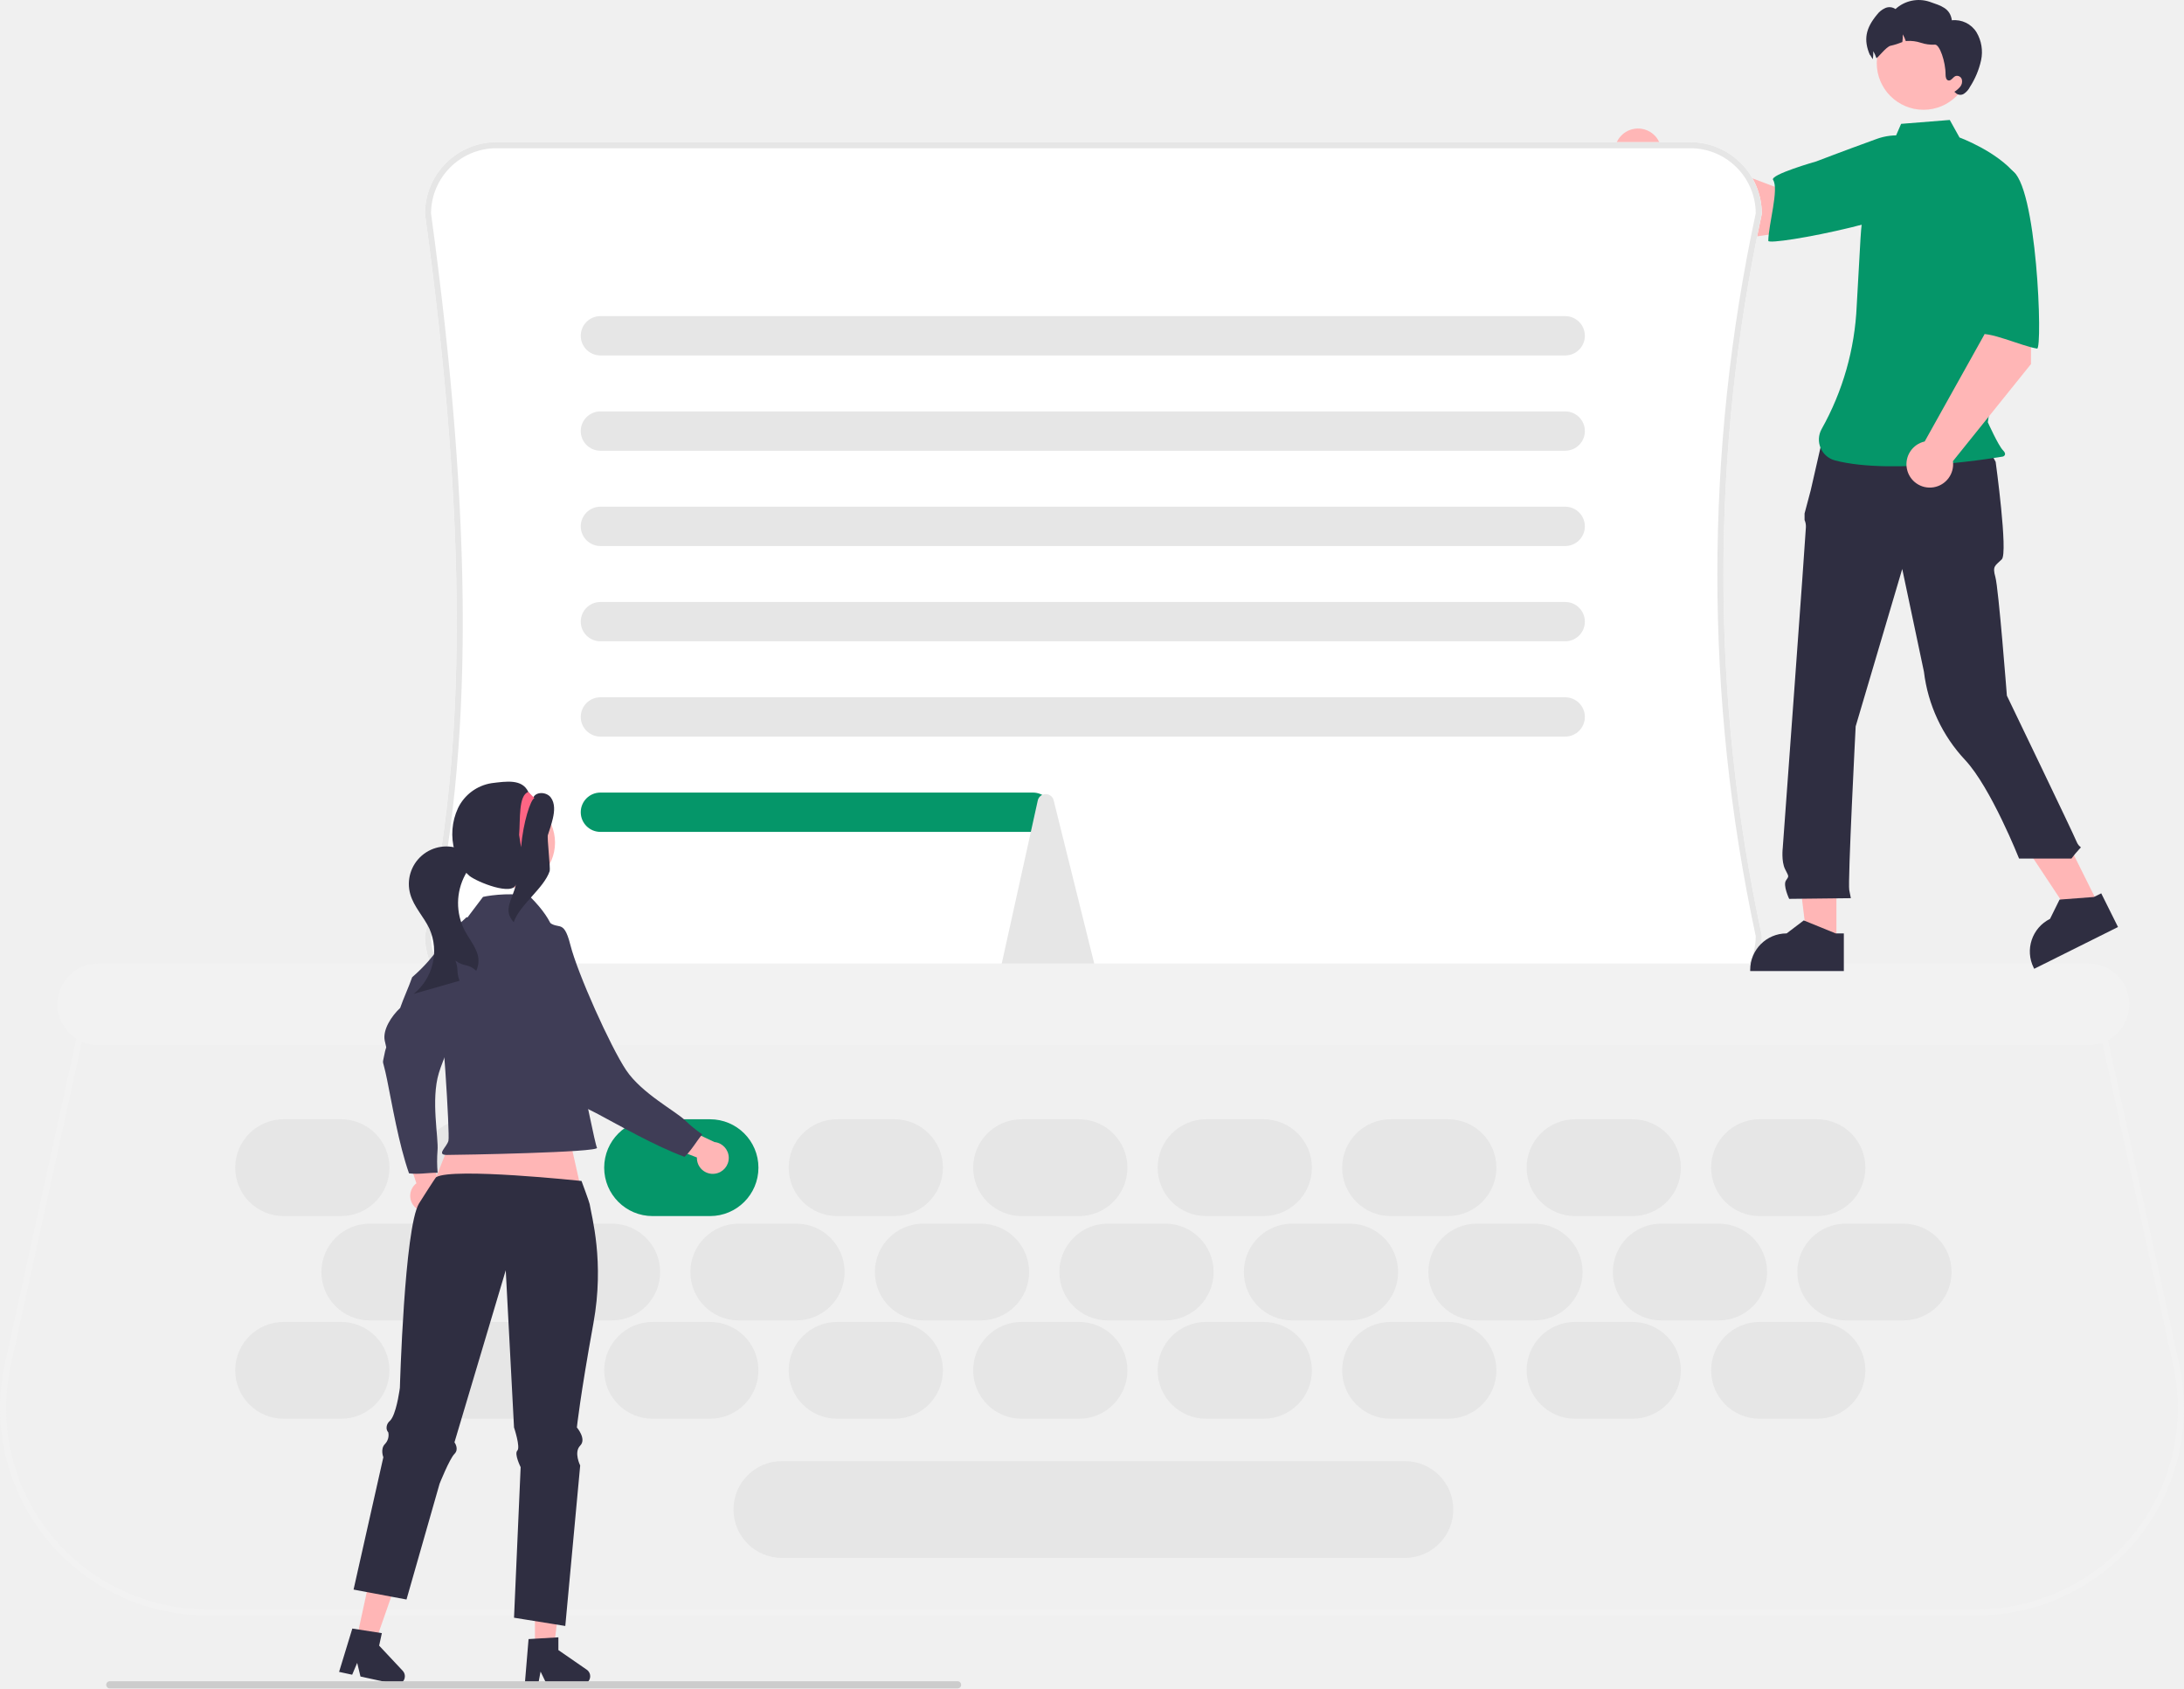
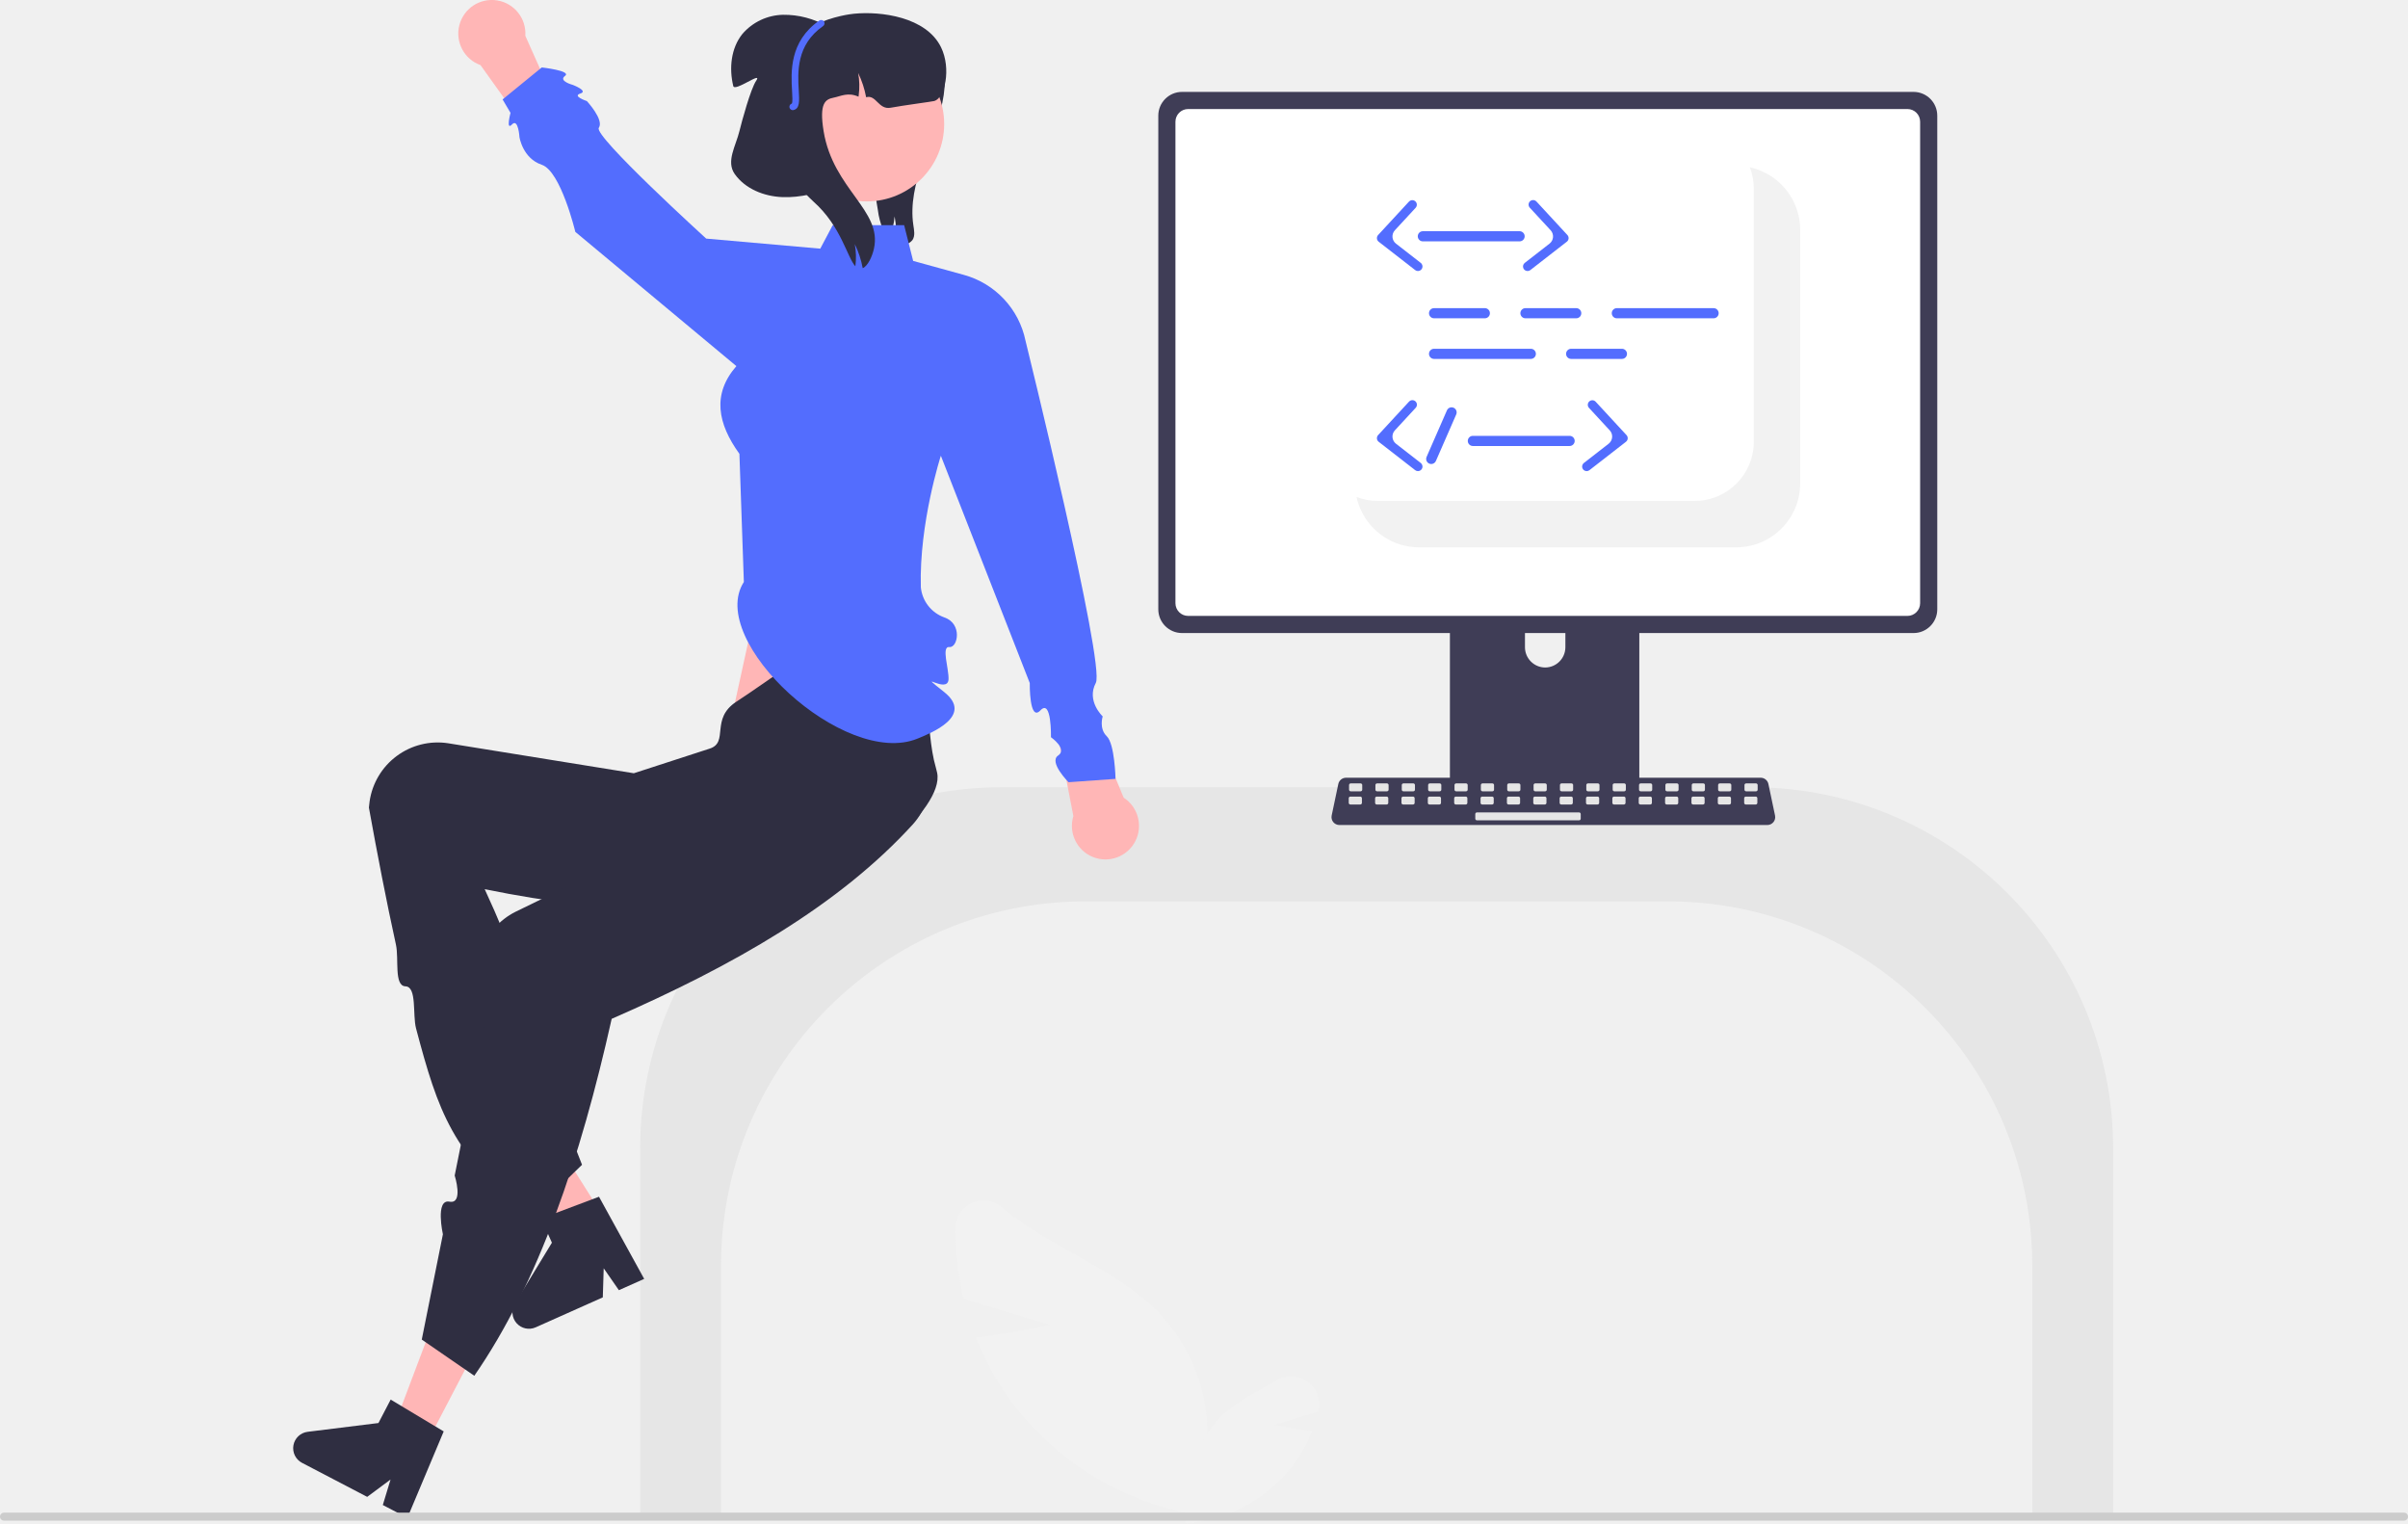
- <svg xmlns="http://www.w3.org/2000/svg" data-name="Layer 1" width="722.113" height="558.151" viewBox="0 0 722.113 558.151">
-   <path d="M892.077,705.041h-585.082a68.496,68.496,0,0,1-66.896-83.213l26.134-118.787H932.84l26.134,118.787a68.496,68.496,0,0,1-66.896,83.213Zm-624.237-200-25.788,117.217a66.497,66.497,0,0,0,64.943,80.783h585.082a66.497,66.497,0,0,0,64.943-80.783l-25.788-117.217Z" transform="translate(-238.4798 -171.0368)" fill="#f2f2f2" />
-   <path d="M817.785,249.415l30.69-4.574-4.848-21.349-18.4,9.267-37.961-14.307a7.717,7.717,0,1,0-5.048,10.199Z" transform="translate(-238.4798 -171.0368)" fill="#ffb6b6" />
-   <path d="M880.164,233.455c-2.373,8.995-57.048,19.141-57.02,17.195.078-5.531,3.593-17.135,1.585-20.146-1.148-1.722,14.313-6.121,14.313-6.121s8.533-3.285,19.596-7.293a19.721,19.721,0,0,1,18.85,2.604S882.537,224.461,880.164,233.455Z" transform="translate(-238.4798 -171.0368)" fill="#059669" />
-   <path d="M351.247,608.037h-19a16,16,0,0,0,0,32h19a16,16,0,0,0,0-32Z" transform="translate(-238.4798 -171.0368)" fill="#e6e6e6" />
-   <path d="M412.247,608.037h-19a16,16,0,0,0,0,32h19a16,16,0,0,0,0-32Z" transform="translate(-238.4798 -171.0368)" fill="#e6e6e6" />
-   <path d="M473.247,608.037h-19a16,16,0,0,0,0,32h19a16,16,0,0,0,0-32Z" transform="translate(-238.4798 -171.0368)" fill="#e6e6e6" />
-   <path d="M534.247,608.037h-19a16,16,0,0,0,0,32h19a16,16,0,0,0,0-32Z" transform="translate(-238.4798 -171.0368)" fill="#e6e6e6" />
-   <path d="M595.247,608.037h-19a16,16,0,0,0,0,32h19a16,16,0,0,0,0-32Z" transform="translate(-238.4798 -171.0368)" fill="#e6e6e6" />
-   <path d="M656.247,608.037h-19a16,16,0,0,0,0,32h19a16,16,0,0,0,0-32Z" transform="translate(-238.4798 -171.0368)" fill="#e6e6e6" />
-   <path d="M717.247,608.037h-19a16,16,0,0,0,0,32h19a16,16,0,0,0,0-32Z" transform="translate(-238.4798 -171.0368)" fill="#e6e6e6" />
-   <path d="M778.247,608.037h-19a16,16,0,0,0,0,32h19a16,16,0,0,0,0-32Z" transform="translate(-238.4798 -171.0368)" fill="#e6e6e6" />
-   <path d="M839.247,608.037h-19a16,16,0,0,0,0,32h19a16,16,0,0,0,0-32Z" transform="translate(-238.4798 -171.0368)" fill="#e6e6e6" />
-   <path d="M351.247,541.037h-19a16,16,0,0,0,0,32h19a16,16,0,0,0,0-32Z" transform="translate(-238.4798 -171.0368)" fill="#e6e6e6" />
-   <path d="M412.247,541.037h-19a16,16,0,0,0,0,32h19a16,16,0,0,0,0-32Z" transform="translate(-238.4798 -171.0368)" fill="#e6e6e6" />
-   <path d="M473.247,541.037h-19a16,16,0,0,0,0,32h19a16,16,0,0,0,0-32Z" transform="translate(-238.4798 -171.0368)" fill="#059669" />
-   <path d="M534.247,541.037h-19a16,16,0,0,0,0,32h19a16,16,0,0,0,0-32Z" transform="translate(-238.4798 -171.0368)" fill="#e6e6e6" />
-   <path d="M595.247,541.037h-19a16,16,0,0,0,0,32h19a16,16,0,0,0,0-32Z" transform="translate(-238.4798 -171.0368)" fill="#e6e6e6" />
-   <path d="M656.247,541.037h-19a16,16,0,0,0,0,32h19a16,16,0,0,0,0-32Z" transform="translate(-238.4798 -171.0368)" fill="#e6e6e6" />
-   <path d="M717.247,541.037h-19a16,16,0,0,0,0,32h19a16,16,0,0,0,0-32Z" transform="translate(-238.4798 -171.0368)" fill="#e6e6e6" />
-   <path d="M778.247,541.037h-19a16,16,0,0,0,0,32h19a16,16,0,0,0,0-32Z" transform="translate(-238.4798 -171.0368)" fill="#e6e6e6" />
-   <path d="M839.247,541.037h-19a16,16,0,0,0,0,32h19a16,16,0,0,0,0-32Z" transform="translate(-238.4798 -171.0368)" fill="#e6e6e6" />
-   <path d="M379.747,575.537h-19a16,16,0,0,0,0,32h19a16,16,0,0,0,0-32Z" transform="translate(-238.4798 -171.0368)" fill="#e6e6e6" />
-   <path d="M440.747,575.537h-19a16,16,0,0,0,0,32h19a16,16,0,0,0,0-32Z" transform="translate(-238.4798 -171.0368)" fill="#e6e6e6" />
-   <path d="M501.747,575.537h-19a16,16,0,0,0,0,32h19a16,16,0,0,0,0-32Z" transform="translate(-238.4798 -171.0368)" fill="#e6e6e6" />
-   <path d="M562.747,575.537h-19a16,16,0,0,0,0,32h19a16,16,0,0,0,0-32Z" transform="translate(-238.4798 -171.0368)" fill="#e6e6e6" />
-   <path d="M623.747,575.537h-19a16,16,0,0,0,0,32h19a16,16,0,0,0,0-32Z" transform="translate(-238.4798 -171.0368)" fill="#e6e6e6" />
-   <path d="M684.747,575.537h-19a16,16,0,0,0,0,32h19a16,16,0,0,0,0-32Z" transform="translate(-238.4798 -171.0368)" fill="#e6e6e6" />
-   <path d="M745.747,575.537h-19a16,16,0,0,0,0,32h19a16,16,0,0,0,0-32Z" transform="translate(-238.4798 -171.0368)" fill="#e6e6e6" />
-   <path d="M806.747,575.537h-19a16,16,0,0,0,0,32h19a16,16,0,0,0,0-32Z" transform="translate(-238.4798 -171.0368)" fill="#e6e6e6" />
-   <path d="M867.747,575.537h-19a16,16,0,0,0,0,32h19a16,16,0,0,0,0-32Z" transform="translate(-238.4798 -171.0368)" fill="#e6e6e6" />
-   <path d="M797.379,504.037H402.615a23.645,23.645,0,0,1-23.618-23.618l.026-.226c13.966-60.428,13.96-136.182-.017-238.402l-.009-.136a23.645,23.645,0,0,1,23.618-23.618H797.379A23.645,23.645,0,0,1,820.997,241.655l-.022.209a566.872,566.872,0,0,0,0,238.346l.022.209A23.645,23.645,0,0,1,797.379,504.037Z" transform="translate(-238.4798 -171.0368)" fill="#fff" />
-   <path d="M797.379,504.037H402.615a23.645,23.645,0,0,1-23.618-23.618l.026-.226c13.966-60.428,13.96-136.182-.017-238.402l-.009-.136a23.645,23.645,0,0,1,23.618-23.618H797.379A23.645,23.645,0,0,1,820.997,241.655l-.022.209a566.872,566.872,0,0,0,0,238.346l.022.209A23.645,23.645,0,0,1,797.379,504.037ZM380.997,480.531a21.643,21.643,0,0,0,21.618,21.506H797.379a21.643,21.643,0,0,0,21.618-21.514,568.845,568.845,0,0,1,0-238.973,21.643,21.643,0,0,0-21.618-21.514H402.615a21.643,21.643,0,0,0-21.618,21.551C394.989,343.956,394.99,419.893,380.997,480.531Z" transform="translate(-238.4798 -171.0368)" fill="#e6e6e6" />
-   <path d="M755.997,288.537h-319a6.5,6.5,0,0,1,0-13h319a6.5,6.5,0,0,1,0,13Z" transform="translate(-238.4798 -171.0368)" fill="#e6e6e6" />
-   <path d="M755.997,320.037h-319a6.5,6.5,0,0,1,0-13h319a6.5,6.5,0,0,1,0,13Z" transform="translate(-238.4798 -171.0368)" fill="#e6e6e6" />
-   <path d="M755.997,351.537h-319a6.5,6.5,0,0,1,0-13h319a6.5,6.5,0,0,1,0,13Z" transform="translate(-238.4798 -171.0368)" fill="#e6e6e6" />
-   <path d="M755.997,383.037h-319a6.5,6.5,0,0,1,0-13h319a6.5,6.5,0,0,1,0,13Z" transform="translate(-238.4798 -171.0368)" fill="#e6e6e6" />
-   <path d="M755.997,414.537h-319a6.5,6.5,0,0,1,0-13h319a6.5,6.5,0,0,1,0,13Z" transform="translate(-238.4798 -171.0368)" fill="#e6e6e6" />
-   <path d="M579.997,446.037h-143a6.5,6.5,0,0,1,0-13h143a6.5,6.5,0,0,1,0,13Z" transform="translate(-238.4798 -171.0368)" fill="#059669" />
-   <path d="M598.178,495.537H571.855a2.658,2.658,0,0,1-2.069-1.02,3.174,3.174,0,0,1-.601-2.652l12.387-56.046a2.7,2.7,0,0,1,5.32-.081l13.936,56.045a3.175,3.175,0,0,1-.558,2.704A2.657,2.657,0,0,1,598.178,495.537Z" transform="translate(-238.4798 -171.0368)" fill="#e6e6e6" />
-   <path d="M928.997,516.537h-658a13.5,13.5,0,0,1,0-27h658a13.5,13.5,0,0,1,0,27Z" transform="translate(-238.4798 -171.0368)" fill="#f2f2f2" />
-   <polygon points="607.193 311.693 597.591 311.692 593.024 274.657 607.195 274.658 607.193 311.693" fill="#ffb6b6" />
-   <path d="M848.121,492.037l-30.96-.001v-.392a12.051,12.051,0,0,1,12.05-12.05h.001l5.655-4.29,10.551,4.291,2.703 0Z" transform="translate(-238.4798 -171.0368)" fill="#2f2e41" />
-   <polygon points="693.95 299.209 685.357 303.492 664.747 272.384 677.431 266.063 693.95 299.209" fill="#ffb6b6" />
-   <path d="M938.774,477.484l-27.709,13.81-.175-.35a12.051,12.051,0,0,1,5.409-16.16l.001-0,3.147-6.363,11.357-.867,2.419-1.206Z" transform="translate(-238.4798 -171.0368)" fill="#2f2e41" />
-   <path d="M841.419,314.529l52.945,1.853,3.959,7.352s4.146,30.079,2.023,32.203-3.185,2.123-2.123,5.84,3.807,39.222,3.807,39.222,21.871,45.366,22.933,48.021,2.123,1.593,1.062,2.654A39.098,39.098,0,0,0,923.369,454.859H906.064s-9.317-23.503-17.846-32.593a51.635,51.635,0,0,1-13.612-29.178l-7.175-33.965L852.036,411.148s-2.654,51.494-2.123,54.149l.531,2.654-20.396.228s-2.123-4.475-1.062-6.067.998-1.158-.297-3.764-.764-7.023-.764-7.023,7.655-104.412,7.655-106.005a5.295,5.295,0,0,0-.441-2.388V340.77l2.034-7.66Z" transform="translate(-238.4798 -171.0368)" fill="#2f2e41" />
-   <path d="M864.246,218.467c-3.446,2.049-5.508,5.813-6.691,9.644a91.389,91.389,0,0,0-3.927,21.835l-1.25,22.187a91.35,91.35,0,0,1-11.627,40.784,7.13,7.13,0,0,0,4.46,10.325c19.189,5.035,55.533-1.287,55.533-1.287s1.548-.516,0-2.064-5.021-9.288-5.021-9.288l4.128-27.117,5.16-54.697c-6.192-7.74-18.645-12.303-18.645-12.303l-3.218-5.792-16.089,1.287Z" transform="translate(-238.4798 -171.0368)" fill="#059669" />
-   <circle cx="635.979" cy="20.834" r="15.455" fill="#ffb8b8" />
-   <path d="M893.503,190.953a26.877,26.877,0,0,1-3.676,8.807,5.995,5.995,0,0,1-2.005,2.277,2.192,2.192,0,0,1-2.785-.348l-.376-.306a7.976,7.976,0,0,0,1.949-1.692,2.716,2.716,0,0,0,.522-2.43,1.673,1.673,0,0,0-2.047-1.093c-.905.355-1.455,1.664-2.402,1.462-.766-.167-.926-1.177-.926-1.97.028-4.149-1.977-10.046-3.53-9.865a12.519,12.519,0,0,1-4.63-.62,12.13,12.13,0,0,0-4.637-.592c-.111.014-.223.035-.341.056a10.267,10.267,0,0,0-1.03-2.249,12.014,12.014,0,0,1-.125,2.548,23.832,23.832,0,0,1-3.857,1.218c-1.434.202-4.588,4.491-4.734,4.052a10.268,10.268,0,0,0-1.03-2.249,12.014,12.014,0,0,1-.125,2.548c-.007.035-.007.063-.014.097-.696-.926-1.121-2.054-.884-1.191-2.332-5.277-1.427-9.058,2.242-13.506a7.055,7.055,0,0,1,2.75-2.207,3.468,3.468,0,0,1,3.384.334,11.384,11.384,0,0,1,11.292-2.409c3.822,1.33,6.767,2.11,7.352,6.12a8.509,8.509,0,0,1,8.153,3.968A12.85,12.85,0,0,1,893.503,190.953Z" transform="translate(-238.4798 -171.0368)" fill="#2f2e41" />
-   <path d="M909.997,291.385l.025-31.029-21.832,1.63,6.437,19.57-19.775,35.421a7.717,7.717,0,1,0,9.338,6.504Z" transform="translate(-238.4798 -171.0368)" fill="#ffb6b6" />
-   <path d="M903.458,227.33c8.544,3.68,10.475,59.255,8.554,58.939-5.458-.896-16.413-6.093-19.688-4.554-1.873.88-3.932-15.062-3.932-15.062s-1.984-8.926-4.308-20.461a19.721,19.721,0,0,1,5.369-18.256S894.914,223.651,903.458,227.33Z" transform="translate(-238.4798 -171.0368)" fill="#059669" />
-   <path d="M375.817,570.227a5.239,5.239,0,0,1,.342-8.026l-5.866-17.669,9.343,2.51,4.138,16.394a5.267,5.267,0,0,1-7.957,6.791Z" transform="translate(-238.4798 -171.0368)" fill="#ffb6b6" />
-   <path d="M392.751,474.231c1.55.889,10.722-1.313,12.514-.687-.989,6.033,4.382,3.769-1.45,11.692s-17.578,31.679-20.247,40.558-.027,21.391-.427,25.599a43.667,43.667,0,0,0,.036,7.324c-3.151-.04-6.257.614-9.457.196-3.413-9.657-5.708-23.403-7.266-31s-1.615-4.384-.901-8.183.888-1.038.137-4.672,2.285-8.2,5.091-10.803c1.21-3.479,2.773-6.723,3.97-10.165C383.525,486.435,384.102,482.013,392.751,474.231Z" transform="translate(-238.4798 -171.0368)" fill="#3f3d56" />
-   <path d="M474.884,559.027a5.239,5.239,0,0,1-5.979-5.365l-17.369-6.701,7.876-5.618,15.286,7.225a5.267,5.267,0,0,1,.185,10.459Z" transform="translate(-238.4798 -171.0368)" fill="#ffb6b6" />
-   <path d="M411.534,484.94c1.671-.632,5.801-9.113,7.423-10.098,4.029,4.598,5.695-.987,8.105,8.551s13.284,33.706,18.443,41.409,16.497,13.617,19.492,16.6a43.666,43.666,0,0,0,5.677,4.627c-2.033,2.407-3.503,5.221-5.859,7.426-9.625-3.503-21.695-10.468-28.551-14.094s-4.411-1.54-6.89-4.506-.237-1.345-3.52-3.075-4.878-6.976-5.105-10.797c-1.917-3.145-3.428-6.413-5.325-9.526C415.093,499.819,412.046,496.563,411.534,484.94Z" transform="translate(-238.4798 -171.0368)" fill="#3f3d56" />
-   <polygon points="186.123 366.39 194.791 405.071 139.247 401.616 154.351 363.627 186.123 366.39" fill="#ffb6b6" />
-   <polygon points="176.874 544.917 183.113 544.916 186.081 520.851 176.873 520.851 176.874 544.917" fill="#ffb6b6" />
-   <path d="M413.241,712.875l9.863-.589v4.226l9.377,6.476a2.64,2.64,0,0,1-1.5,4.812h-11.742l-2.024-4.18-.79,4.18h-4.427Z" transform="translate(-238.4798 -171.0368)" fill="#2f2e41" />
-   <polygon points="117.905 541.813 124.002 543.135 132.005 520.246 123.006 518.294 117.905 541.813" fill="#ffb6b6" />
-   <path d="M354.972,709.393l9.764,1.516-.896,4.13,7.791,8.317a2.64,2.64,0,0,1-2.486,4.384l-11.475-2.489-1.092-4.514-1.658,3.917-4.327-.939Z" transform="translate(-238.4798 -171.0368)" fill="#2f2e41" />
-   <path d="M434.689,608.453c-4.379,24.065-5.473,34.455-5.473,34.455s3.284,3.828,1.095,6.018,0,6.562,0,6.562l-4.923,53.053-3.963-.642-9.546-1.535-3.443-.556,2.189-49.769s-2.189-4.379-1.095-5.473c1.095-1.095-1.095-7.657-1.095-7.657l-2.734-51.958-16.958,56.881s1.645,2.189,0,3.828c-1.639,1.639-4.917,9.846-4.917,9.846l-10.085,35.287-.856,2.997-5.259-.985-5.724-1.076-1.052-.196-1.871-.355-1.205-.226-.41-.073-1.981-.373.599-2.66.312-1.4,8.531-37.892.196-.875.208-.923s-1.095-2.734.544-4.379a4.274,4.274,0,0,0,1.095-3.828,1.493,1.493,0,0,1-.147-.183,2.27,2.27,0,0,1-.391-.893,2.961,2.961,0,0,1,1.089-2.752,4.67,4.67,0,0,0,.777-1.113c1.663-3.15,2.501-9.822,2.501-9.822s1.48-52.845,6.323-60.917c.257-.422,5.399-8.523,5.668-8.688,5.467-3.278,48.063,1.25,48.063,1.25s2.58,6.931,2.696,7.652C434.075,573.136,438.401,588.039,434.689,608.453Z" transform="translate(-238.4798 -171.0368)" fill="#2f2e41" />
-   <path d="M421.746,481.165s.922-4.784-7.935-13.641c-4.689-1.563-12.813-.652-15.629,0-13.024,17.192-10.692,14.159-14.083,23.764a13.529,13.529,0,0,0-.928,6.838c1.563,7.815,4.1,47.928,3.579,50.012s-4.168,4.689-.521,4.689,50.675-.823,49.633-2.386S421.746,481.165,421.746,481.165Z" transform="translate(-238.4798 -171.0368)" fill="#3f3d56" />
-   <circle cx="168.577" cy="278.545" r="14.938" fill="#ffb6b6" />
-   <path d="M394.401,455.23c-.082,1.812-1.217,3.373-2.094,4.959a19.789,19.789,0,0,0-.184,18.46c1.219,2.313,2.907,4.377,3.875,6.806a7.731,7.731,0,0,1-.061,6.522c-2.618-2.519-3.896-1.189-6.869-3.388,1.169,3.277.172,3.383,1.346,6.657q-7.569,2.161-15.144,4.334a18.252,18.252,0,0,0,5.221-21.482c-1.846-3.958-5.146-7.221-6.347-11.427a12.399,12.399,0,0,1,17.042-14.713C392.886,451.472,394.483,453.447,394.401,455.23Z" transform="translate(-238.4798 -171.0368)" fill="#2f2e41" />
-   <path d="M413.163,432.839c-2.009-4.389-7.309-3.496-12.101-2.917a14.894,14.894,0,0,0-11.159,8.281,20.353,20.353,0,0,0-1.104,14.128,15.478,15.478,0,0,0,4.887,8.239c2.531,2.035,14.429,6.849,15.419,2.704-1.238,5.408-4.46,8.486-.773,12.631,1.91-5.737,9.985-11.186,11.895-16.922.287-.864-.893-11.013-.606-11.876.606-1.82,1.213-3.644,1.651-5.511.55-2.346.762-5.037-.696-6.956s-5.129-1.994-5.866.301" transform="translate(-238.4798 -171.0368)" fill="#2f2e41" />
-   <path d="M410.758,451.107l-.639-4.065c.434-5.056-.274-13.097,3.043-14.203l2.029,2.029C413.909,435.296,411.467,442.856,410.758,451.107Z" transform="translate(-238.4798 -171.0368)" fill="#ff6584" />
-   <path d="M556.269,727.998a1.186,1.186,0,0,1-1.19,1.19h-280.29a1.19,1.19,0,1,1,0-2.38h280.29A1.187,1.187,0,0,1,556.269,727.998Z" transform="translate(-238.4798 -171.0368)" fill="#ccc" />
-   <path d="M702.997,654.041h-206a16,16,0,0,0,0,32h206a16,16,0,0,0,0-32Z" transform="translate(-238.4798 -171.0368)" fill="#e6e6e6" />
+ <svg xmlns="http://www.w3.org/2000/svg" data-name="Layer 1" width="717.67" height="453.964" viewBox="0 0 717.67 453.964">
+   <path d="M527.601,309.438a3.827,3.827,0,0,1-4.314,1.257,5.829,5.829,0,0,1-.679-.248,28.826,28.826,0,0,0-.367-7.989,21.362,21.362,0,0,1-1.64,6.57,8.911,8.911,0,0,1-1.76-2.513,22.425,22.425,0,0,1-1.603-6.046c-1.204-7.088-2.393-14.462-.428-21.389,2.879-10.119,11.957-17.393,15.749-27.211l1.868-1.677c3.198,5.445,3.339,12.212,2.036,18.387-1.297,6.187-3.909,11.994-5.975,17.96s-3.613,12.313-2.655,18.556C528.054,306.566,528.39,308.181,527.601,309.438Z" transform="translate(-255.6148 -237.9612)" fill="#2f2e41" />
+   <polygon points="230.469 157.098 218.295 212.779 271.469 230.098 263.65 157.098 230.469 157.098" fill="#ffb6b6" />
+   <path d="M861.314,690.559h24.096V580.09A107.653,107.653,0,0,0,777.879,472.559H553.94A107.653,107.653,0,0,0,446.41,580.09V690.559h24.096V615.09A108.654,108.654,0,0,1,579.036,506.559H752.783A108.654,108.654,0,0,1,861.314,615.09Z" transform="translate(-255.6148 -237.9612)" fill="#e6e6e6" />
+   <path d="M568.509,632.767l-25.68-7.775a88.484,88.484,0,0,1-2.509-20.963,8.399,8.399,0,0,1,13.815-6.355c13.773,11.814,33.948,18.118,46.968,31.58a52.073,52.073,0,0,1,13.888,42.946l5.621,18.181a87.259,87.259,0,0,1-63.977-35.285,84.287,84.287,0,0,1-10.122-18.565C557.405,635.296,568.509,632.767,568.509,632.767Z" transform="translate(-255.6148 -237.9612)" fill="#f2f2f2" />
+   <path d="M635.438,662.54l13.098-3.966q.025-.104.05-.209a8.409,8.409,0,0,0-12.483-9.094c-5.946,3.532-12.548,6.573-17.289,11.476a26.559,26.559,0,0,0-7.083,21.904l-2.867,9.273a44.505,44.505,0,0,0,32.63-17.996,42.989,42.989,0,0,0,5.162-9.469C641.101,663.83,635.438,662.54,635.438,662.54Z" transform="translate(-255.6148 -237.9612)" fill="#f2f2f2" />
+   <path d="M741.463,391.091H690.458a2.721,2.721,0,0,0-2.717,2.724v80.574h56.447V393.815A2.723,2.723,0,0,0,741.463,391.091Zm-25.331,45.781a6.051,6.051,0,0,1-6.023-6.023v-9.293a6.023,6.023,0,0,1,12.046,0v9.293a6.051,6.051,0,0,1-6.023,6.023Z" transform="translate(-255.6148 -237.9612)" fill="#3f3d56" />
+   <path d="M825.924,265.347H607.895a7.078,7.078,0,0,0-7.066,7.066V419.54a7.073,7.073,0,0,0,7.066,7.066h218.029a7.073,7.073,0,0,0,7.066-7.066V272.413A7.078,7.078,0,0,0,825.924,265.347Z" transform="translate(-255.6148 -237.9612)" fill="#3f3d56" />
+   <path d="M824.104,270.45H609.717a3.787,3.787,0,0,0-3.779,3.787V417.718a3.786,3.786,0,0,0,3.779,3.779H824.104a3.786,3.786,0,0,0,3.779-3.779V274.237A3.787,3.787,0,0,0,824.104,270.45Z" transform="translate(-255.6148 -237.9612)" fill="#fff" />
+   <path d="M687.565,471.812v7.774a1.523,1.523,0,0,0,1.52,1.52h53.758a1.527,1.527,0,0,0,1.52-1.52V471.812Z" transform="translate(-255.6148 -237.9612)" fill="#3f3d56" />
+   <path d="M782.345,483.811H654.796a2.346,2.346,0,0,1-2.296-2.83l1.979-9.4a2.356,2.356,0,0,1,2.296-1.863H780.366a2.356,2.356,0,0,1,2.296,1.863l1.979,9.4a2.346,2.346,0,0,1-2.296,2.83Z" transform="translate(-255.6148 -237.9612)" fill="#3f3d56" />
+   <rect x="402.066" y="233.45" width="3.928" height="2.357" rx="0.488" fill="#e6e6e6" />
+   <rect x="409.923" y="233.45" width="3.928" height="2.357" rx="0.488" fill="#e6e6e6" />
+   <rect x="417.779" y="233.45" width="3.928" height="2.357" rx="0.488" fill="#e6e6e6" />
+   <rect x="425.636" y="233.45" width="3.928" height="2.357" rx="0.488" fill="#e6e6e6" />
+   <rect x="433.493" y="233.45" width="3.928" height="2.357" rx="0.488" fill="#e6e6e6" />
+   <rect x="441.35" y="233.45" width="3.928" height="2.357" rx="0.488" fill="#e6e6e6" />
+   <rect x="449.207" y="233.45" width="3.928" height="2.357" rx="0.488" fill="#e6e6e6" />
+   <rect x="457.063" y="233.45" width="3.928" height="2.357" rx="0.488" fill="#e6e6e6" />
+   <rect x="464.92" y="233.45" width="3.928" height="2.357" rx="0.488" fill="#e6e6e6" />
+   <rect x="472.777" y="233.45" width="3.928" height="2.357" rx="0.488" fill="#e6e6e6" />
+   <rect x="480.634" y="233.45" width="3.928" height="2.357" rx="0.488" fill="#e6e6e6" />
+   <rect x="488.49" y="233.45" width="3.928" height="2.357" rx="0.488" fill="#e6e6e6" />
+   <rect x="496.347" y="233.45" width="3.928" height="2.357" rx="0.488" fill="#e6e6e6" />
+   <rect x="504.204" y="233.45" width="3.928" height="2.357" rx="0.488" fill="#e6e6e6" />
+   <rect x="512.061" y="233.45" width="3.928" height="2.357" rx="0.488" fill="#e6e6e6" />
+   <rect x="519.917" y="233.45" width="3.928" height="2.357" rx="0.488" fill="#e6e6e6" />
+   <rect x="401.973" y="237.378" width="3.928" height="2.357" rx="0.488" fill="#e6e6e6" />
+   <rect x="409.83" y="237.378" width="3.928" height="2.357" rx="0.488" fill="#e6e6e6" />
+   <rect x="417.687" y="237.378" width="3.928" height="2.357" rx="0.488" fill="#e6e6e6" />
+   <rect x="425.543" y="237.378" width="3.928" height="2.357" rx="0.488" fill="#e6e6e6" />
+   <rect x="433.4" y="237.378" width="3.928" height="2.357" rx="0.488" fill="#e6e6e6" />
+   <rect x="441.257" y="237.378" width="3.928" height="2.357" rx="0.488" fill="#e6e6e6" />
+   <rect x="449.114" y="237.378" width="3.928" height="2.357" rx="0.488" fill="#e6e6e6" />
+   <rect x="456.97" y="237.378" width="3.928" height="2.357" rx="0.488" fill="#e6e6e6" />
+   <rect x="464.827" y="237.378" width="3.928" height="2.357" rx="0.488" fill="#e6e6e6" />
+   <rect x="472.684" y="237.378" width="3.928" height="2.357" rx="0.488" fill="#e6e6e6" />
+   <rect x="480.541" y="237.378" width="3.928" height="2.357" rx="0.488" fill="#e6e6e6" />
+   <rect x="488.398" y="237.378" width="3.928" height="2.357" rx="0.488" fill="#e6e6e6" />
+   <rect x="496.254" y="237.378" width="3.928" height="2.357" rx="0.488" fill="#e6e6e6" />
+   <rect x="504.111" y="237.378" width="3.928" height="2.357" rx="0.488" fill="#e6e6e6" />
+   <rect x="511.968" y="237.378" width="3.928" height="2.357" rx="0.488" fill="#e6e6e6" />
+   <rect x="519.825" y="237.378" width="3.928" height="2.357" rx="0.488" fill="#e6e6e6" />
+   <rect x="439.686" y="242.092" width="31.427" height="2.357" rx="0.488" fill="#e6e6e6" />
+   <path d="M792.138,306.469v75.52a19.073,19.073,0,0,1-19.07,19.07h-94.52a19.081,19.081,0,0,1-17.51-11.49,17.984,17.984,0,0,1-1.13-3.51,17.367,17.367,0,0,0,6.3,1.17h94.52a17.605,17.605,0,0,0,17.58-17.58v-75.52a17.368,17.368,0,0,0-1.17-6.3,17.988,17.988,0,0,1,3.51,1.13A19.081,19.081,0,0,1,792.138,306.469Z" transform="translate(-255.6148 -237.9612)" fill="#f2f2f2" />
+   <polygon points="183.897 368.973 174.522 374.778 146.903 340.828 160.739 332.262 183.897 368.973" fill="#ffb6b6" />
+   <path d="M447.605,619.06l-7.541,3.367-4.524-6.519-.269,8.659-20.001,8.929a4.924,4.924,0,0,1-6.214-7.056l11.048-18.162-3.213-7.198,17.248-6.497Z" transform="translate(-255.6148 -237.9612)" fill="#2f2e41" />
+   <path d="M413.25,600.403l15.834-15.344c-11.764-29.029-12.704-47.022-29.012-82.131,38.693,7.914,66.356,7.433,98.356.337,10.833-2.365,38.786-23.956,36.487-35.027q-.161-.776-.381-1.538c-3.435-11.711-1.016-29.646-8.451-42.642-13.755-5.186-34.653,12.326-51,23-7.883,5.147-2.112,12.161-8,14l-22.569,7.326-55.373-8.943a20.511,20.511,0,0,0-23.376,17.359q-.141.902-.204,1.813c2.548,14.103,5.204,27.837,8.063,40.873.923,4.208-.635,12.275,2.836,12.395s2.073,8.464,3.154,12.543C386.269,569.54,390.477,581.694,413.25,600.403Z" transform="translate(-255.6148 -237.9612)" fill="#2f2e41" />
+   <polygon points="127.329 429.745 117.562 424.647 133.015 383.711 147.43 391.235 127.329 429.745" fill="#ffb6b6" />
+   <path d="M381.316,637.145l15.661,10.783c19.195-27.76,31.658-64.854,40.939-106.36,36.139-15.765,67.761-33.801,89.796-57.993a20.915,20.915,0,0,0-1.209-29.095q-.578-.542-1.196-1.039c-9.545-7.603-30.743-3.228-44.292-9.583l-24.204,33.5,2.782,7.803-8.42,4.099-7.109,3.461-8.138,3.962L409.248,509.669a20.484,20.484,0,0,0-9.089,27.629q.404.818.878,1.6l-9.908,49.36s2.726,8.593-1.563,7.789-1.952,9.725-1.952,9.725Z" transform="translate(-255.6148 -237.9612)" fill="#2f2e41" />
+   <path d="M377.029,690.267l-7.321-3.821,2.301-7.594-6.955,5.165-19.418-10.135a4.924,4.924,0,0,1,1.673-9.252l21.096-2.616,3.647-6.988,15.802,9.486Z" transform="translate(-255.6148 -237.9612)" fill="#2f2e41" />
+   <path d="M590.506,475.665l-11.423-27.606-9,5,5.435,28.082a10.001,10.001,0,1,0,14.988-5.476Z" transform="translate(-255.6148 -237.9612)" fill="#ffb6b6" />
+   <path d="M398.823,257.368l17.381,24.3,7.633-6.909L412.18,248.638a10.001,10.001,0,1,0-13.357,8.73Z" transform="translate(-255.6148 -237.9612)" fill="#ffb6b6" />
+   <path d="M477.312,411.382c-11.274,17.486,30.028,55.586,51.772,46.677,3.807-1.56,16.904-6.713,7.952-13.856s1.038.851,1.274-3.799c.158-3.109-2.249-9.929.262-9.637s3.953-6.971-1.517-8.822a10.618,10.618,0,0,1-7-9c-.523-19.167,5.968-39.177,5.968-39.177l26.498,67.735s-.196,11.719,3.183,8.137,3.133,8.009,3.133,8.009,5.025,3.507,2.135,5.458,3.111,7.952,3.111,7.952l14-1s-.219-10.4-2.61-12.7-1.216-5.919-1.216-5.919-4.928-4.584-2.051-9.983-20.951-101.961-20.951-101.961a25.72,25.72,0,0,0-18.366-19.62l-15.121-4.163-2.685-10.653H503.792l-3.709,7-34-3s-33.643-30.61-32-33-3.573-7.986-3.573-7.986-4.454-1.458-1.941-2.236-2.237-2.578-2.237-2.578-4.4-1.156-2.325-2.678-6.925-2.522-6.925-2.522l-11.677,9.528,2.36,4.002s-1.439,5.449.439,3.46,2.232,3.784,2.232,3.784.959,6.322,6.646,8.227,10,20,10,20l48,40c-7.311,8.391-5.571,17.166.906,26.142Z" transform="translate(-255.6148 -237.9612)" fill="#536dfe" />
+   <circle cx="258.343" cy="36.964" r="23.056" fill="#ffb6b6" />
+   <path d="M534.083,268.059c-.59.17-9.25,1.3-13,2-3.68.69-4.32-4-7.33-3.12a.127.127,0,0,0-.01-.06,28.344,28.344,0,0,0-2.37-7.17,21.178,21.178,0,0,1,.17,6.6.984.984,0,0,1-.02.17c-.01.1-.03.19-.04.29-3.18-1.4-5.2-.15-7.4.29-2.46.49-4.38,1.57-3,10,2.83,17.34,17.55,23.53,15,35-.5,2.27-1.76,5.11-3.34,5.82a28.344,28.344,0,0,0-2.37-7.17,21.178,21.178,0,0,1,.17,6.6c-2.45-2.65-4.22-11.91-12.46-19.25-2.03-1.8-12.2-12.48-13.42-15a32.136,32.136,0,0,1,.54,6.11,29.416,29.416,0,0,1-.28,4.1,1.151,1.151,0,0,1-.03.26c-.01.16-.04.3-.06.45-.02.17-.05.33-.08.5-3.33-.48-6.28-1.06-7.67-2.42-6.76-6.58,1.49-19.4,6-31,6.45-16.61,25.18-18.82,27-19,8.02-.81,21.57.91,26,10C539.183,258.429,537.203,267.159,534.083,268.059Z" transform="translate(-255.6148 -237.9612)" fill="#2f2e41" />
+   <path d="M485.468,271.808l16.701-25.98a25.612,25.612,0,0,0-13.188-3.46,16.419,16.419,0,0,0-12.109,5.711c-3.411,4.239-3.996,10.232-2.718,15.521C474.595,265.427,483,259,481,262c-1.642,2.349-4.327,12.222-5,15-1.084,4.472-4.063,9.062-1.409,12.821,3.139,4.444,8.74,6.654,14.177,6.878s10.788-1.282,15.954-2.989Z" transform="translate(-255.6148 -237.9612)" fill="#2f2e41" />
+   <path d="M491.886,270.783a1,1,0,0,1-.273-1.962c.262-.433.155-2.253.068-3.725-.325-5.524-.87-14.769,8.106-21.01a1.0 1,0,0,1,1.142,1.642c-8.055,5.601-7.571,13.815-7.251,19.25.183,3.107.315,5.352-1.57,5.779A.994.994,0,0,1,491.886,270.783Z" transform="translate(-255.6148 -237.9612)" fill="#536dfe" />
+   <path d="M255.615,689.912a1.186,1.186,0,0,0,1.183,1.19H972.095a1.19,1.19,0,0,0,0-2.38h-715.29a1.186,1.186,0,0,0-1.19,1.183Z" transform="translate(-255.6148 -237.9612)" fill="#ccc" />
+   <path d="M698.15,332.811H683.017a1.513,1.513,0,0,1,0-3.026h15.132a1.513,1.513,0,0,1,0,3.026Z" transform="translate(-255.6148 -237.9612)" fill="#536dfe" />
+   <path d="M725.387,332.811H710.255a1.513,1.513,0,1,1,0-3.026h15.132a1.513,1.513,0,1,1,0,3.026Z" transform="translate(-255.6148 -237.9612)" fill="#536dfe" />
+   <path d="M739.006,344.916H723.874a1.513,1.513,0,1,1,0-3.026h15.132a1.513,1.513,0,1,1,0,3.026Z" transform="translate(-255.6148 -237.9612)" fill="#536dfe" />
+   <path d="M711.852,344.916H683.017a1.513,1.513,0,0,1,0-3.026H711.852a1.513,1.513,0,0,1,0,3.026Z" transform="translate(-255.6148 -237.9612)" fill="#536dfe" />
+   <path d="M766.327,332.811H737.493a1.513,1.513,0,0,1,0-3.026h28.834a1.513,1.513,0,1,1,0,3.026Z" transform="translate(-255.6148 -237.9612)" fill="#536dfe" />
+   <path d="M708.509,309.887H679.675a1.513,1.513,0,1,1,0-3.026h28.834a1.513,1.513,0,1,1,0,3.026Z" transform="translate(-255.6148 -237.9612)" fill="#536dfe" />
+   <path d="M710.88,318.727a1.355,1.355,0,0,1-.832-2.425l7.383-5.739a2.714,2.714,0,0,0,.328-3.984l-6.199-6.711a1.355,1.355,0,1,1,1.99-1.839l9.205,9.965a1.355,1.355,0,0,1-.163,1.99l-10.881,8.458A1.351,1.351,0,0,1,710.88,318.727Z" transform="translate(-255.6148 -237.9612)" fill="#536dfe" />
+   <path d="M678.216,318.727a1.355,1.355,0,0,0,.832-2.425l-7.383-5.739a2.714,2.714,0,0,1-.328-3.984l6.199-6.711a1.355,1.355,0,0,0-1.99-1.839l-9.205,9.965a1.355,1.355,0,0,0,.163,1.99l10.881,8.458A1.351,1.351,0,0,0,678.216,318.727Z" transform="translate(-255.6148 -237.9612)" fill="#536dfe" />
+   <path d="M723.416,370.867H694.581a1.513,1.513,0,0,1,0-3.026h28.834a1.513,1.513,0,0,1,0,3.026Z" transform="translate(-255.6148 -237.9612)" fill="#536dfe" />
+   <path d="M728.497,378.352a1.355,1.355,0,0,1-.832-2.425l7.383-5.739a2.714,2.714,0,0,0,.328-3.984l-6.199-6.711a1.355,1.355,0,0,1,1.99-1.839l9.205,9.965a1.355,1.355,0,0,1-.163,1.99l-10.881,8.458A1.351,1.351,0,0,1,728.497,378.352Z" transform="translate(-255.6148 -237.9612)" fill="#536dfe" />
+   <path d="M678.216,378.352a1.355,1.355,0,0,0,.832-2.425l-7.383-5.739a2.714,2.714,0,0,1-.328-3.984l6.199-6.711a1.355,1.355,0,1,0-1.99-1.839l-9.205,9.965a1.355,1.355,0,0,0,.163,1.99l10.881,8.458A1.351,1.351,0,0,0,678.216,378.352Z" transform="translate(-255.6148 -237.9612)" fill="#536dfe" />
+   <path d="M680.789,374.113l6.061-13.865a1.513,1.513,0,0,1,2.773,1.212l-6.061,13.865a1.513,1.513,0,1,1-2.773-1.212Z" transform="translate(-255.6148 -237.9612)" fill="#536dfe" />
</svg>
